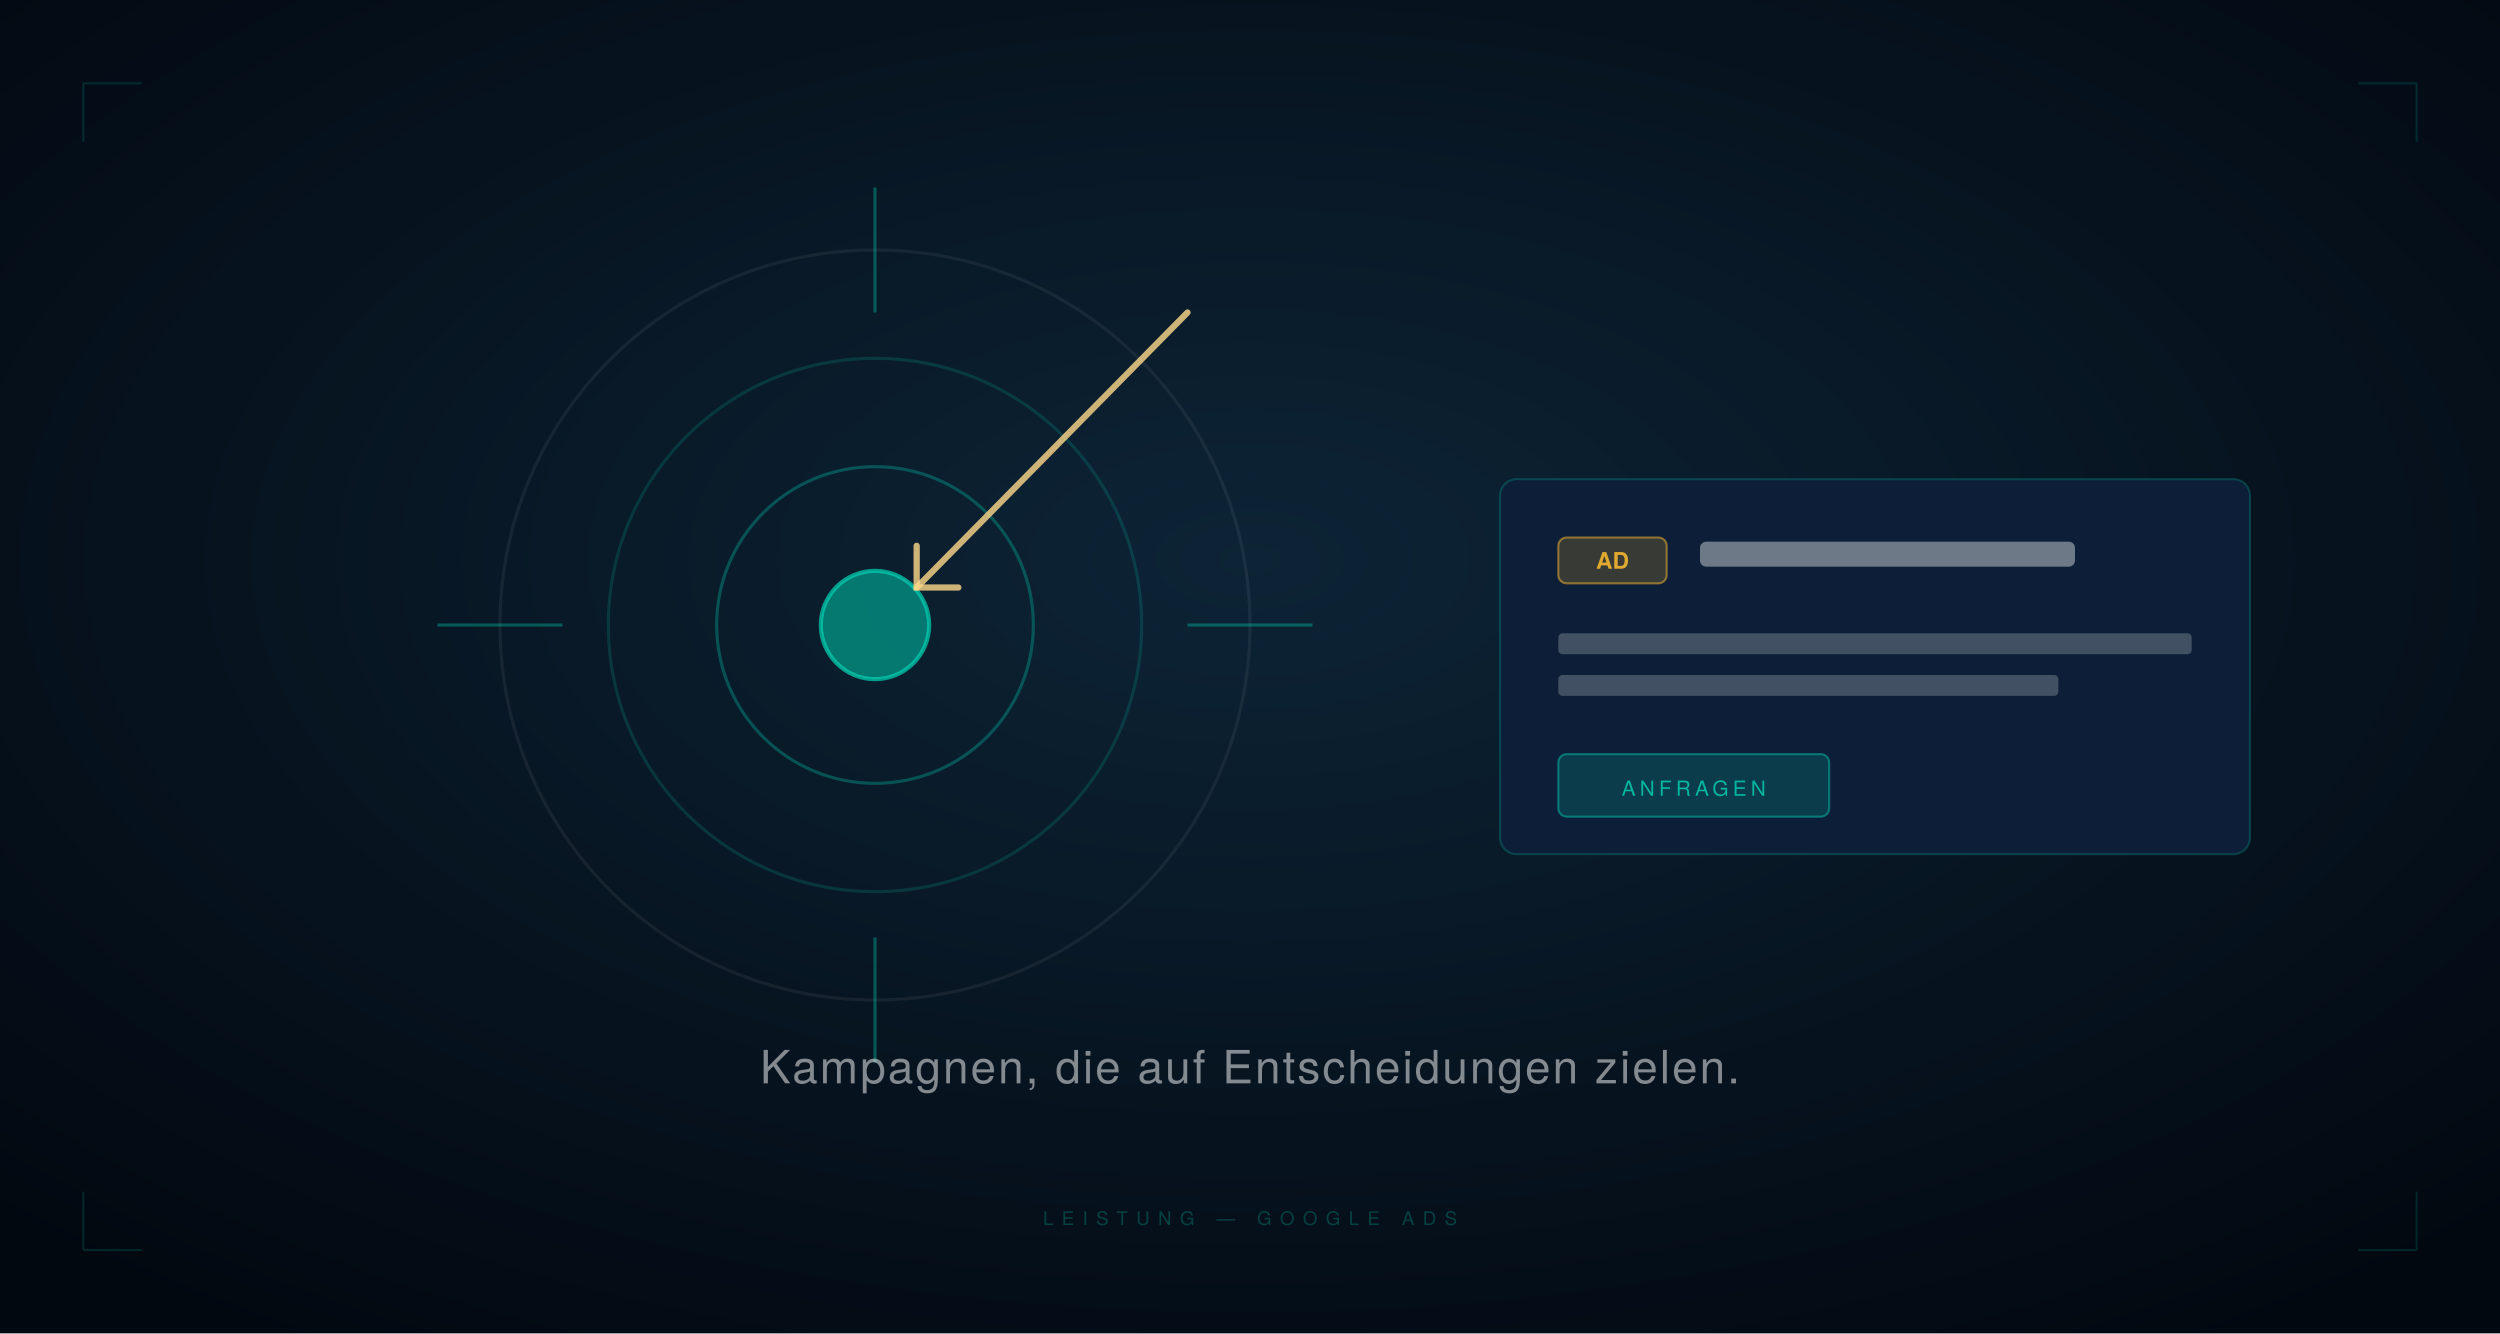
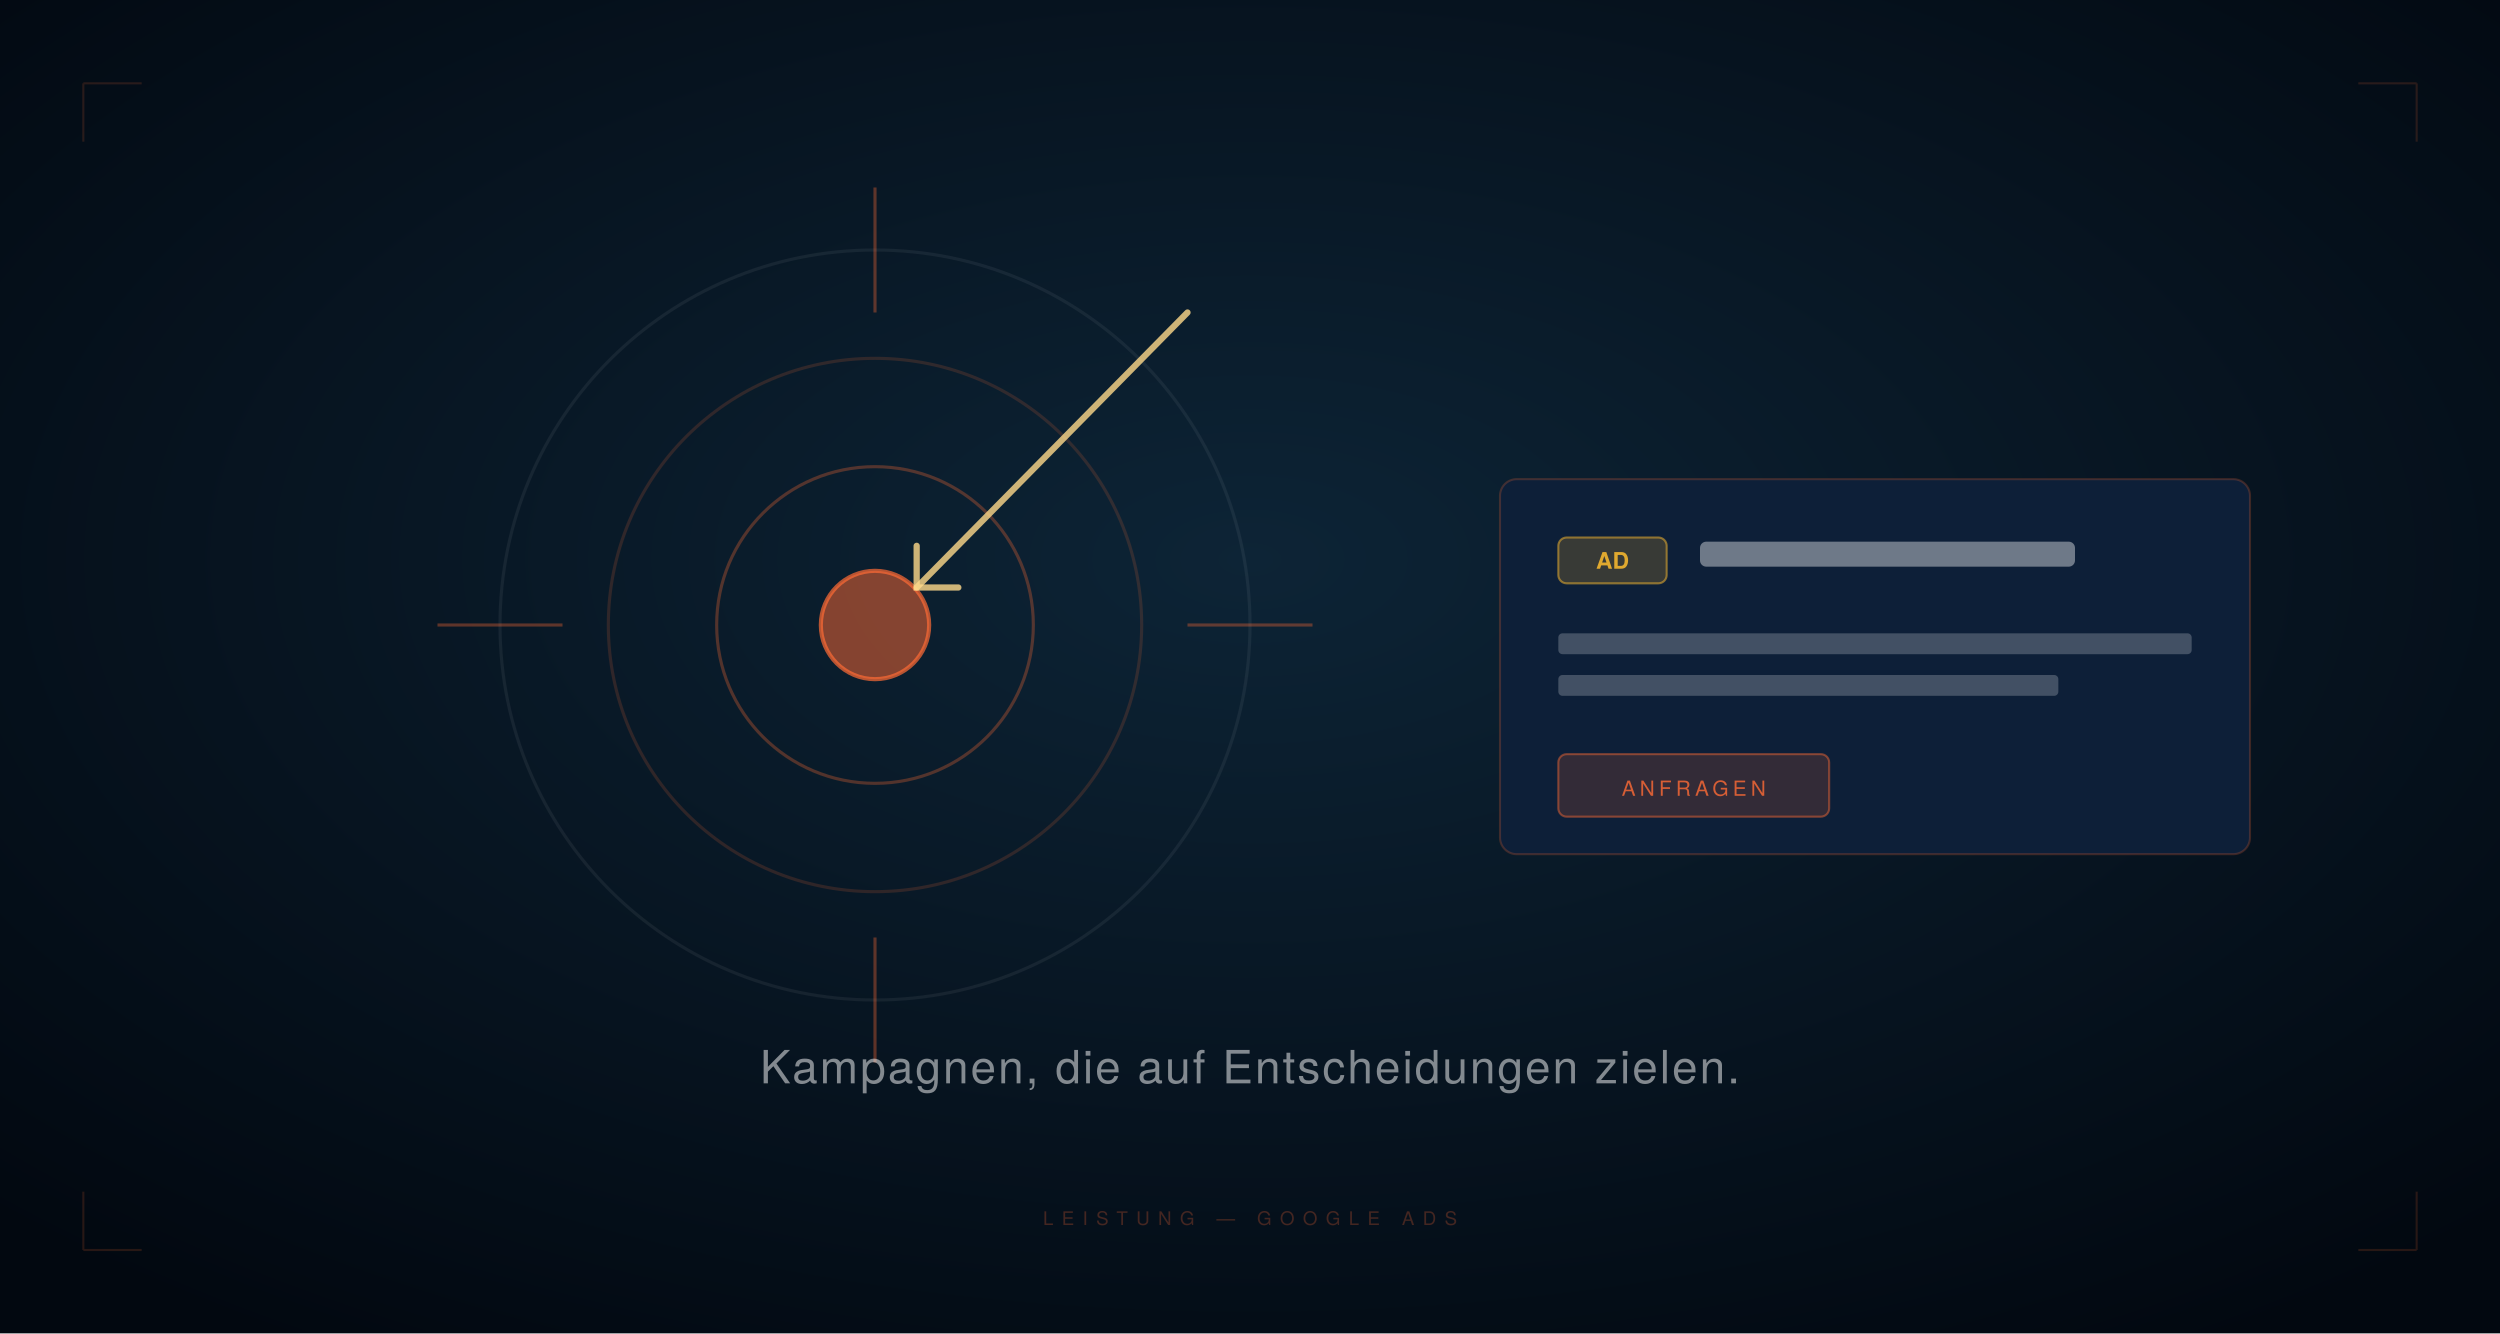
<svg xmlns="http://www.w3.org/2000/svg" width="1200" height="640" viewBox="0 0 1200 640">
  <defs>
    <radialGradient id="bgA" cx="50%" cy="42%" r="70%">
      <stop offset="0%" stop-color="#0d2436" />
      <stop offset="100%" stop-color="#020810" />
    </radialGradient>
  </defs>
  <rect width="1200" height="640" fill="url(#bgA)" />
  <g transform="translate(420,300)">
    <circle r="180" fill="none" stroke="#ffffff" stroke-opacity="0.06" stroke-width="1.5" />
-     <circle r="128" fill="none" stroke="#00d4b4" stroke-opacity="0.16" stroke-width="1.5" />
-     <circle r="76" fill="none" stroke="#00d4b4" stroke-opacity="0.30" stroke-width="1.5" />
-     <circle r="26" fill="#00d4b4" fill-opacity="0.5" />
-     <circle r="26" fill="none" stroke="#00d4b4" stroke-opacity="0.7" stroke-width="2" />
-     <path d="M 0 -210 L 0 -150 M 0 150 L 0 210 M -210 0 L -150 0 M 150 0 L 210 0" stroke="#00d4b4" stroke-opacity="0.35" stroke-width="1.5" />
+     <circle r="128" fill="none" stroke="#ff6b35" stroke-opacity="0.16" stroke-width="1.5" />
+     <circle r="76" fill="none" stroke="#ff6b35" stroke-opacity="0.30" stroke-width="1.5" />
+     <circle r="26" fill="#ff6b35" fill-opacity="0.5" />
+     <circle r="26" fill="none" stroke="#ff6b35" stroke-opacity="0.7" stroke-width="2" />
+     <path d="M 0 -210 L 0 -150 M 0 150 L 0 210 M -210 0 L -150 0 M 150 0 L 210 0" stroke="#ff6b35" stroke-opacity="0.35" stroke-width="1.5" />
    <path d="M 150 -150 L 20 -18" stroke="#ffd98a" stroke-opacity="0.8" stroke-width="3" stroke-linecap="round" />
    <path d="M 40 -18 L 20 -18 L 20 -38" fill="none" stroke="#ffd98a" stroke-opacity="0.8" stroke-width="3" stroke-linecap="round" />
  </g>
  <g transform="translate(720,230)">
-     <rect x="0" y="0" width="360" height="180" rx="8" fill="#0d1f38" stroke="#00d4b4" stroke-opacity="0.22" stroke-width="1" />
+     <rect x="0" y="0" width="360" height="180" rx="8" fill="#0d1f38" stroke="#ff6b35" stroke-opacity="0.22" stroke-width="1" />
    <rect x="28" y="28" width="52" height="22" rx="4" fill="#febc2e" fill-opacity="0.18" stroke="#febc2e" stroke-opacity="0.5" stroke-width="1" />
    <text x="54" y="43" text-anchor="middle" font-family="'Helvetica Neue',sans-serif" font-size="11" font-weight="700" fill="#febc2e" fill-opacity="0.85">AD</text>
    <rect x="96" y="30" width="180" height="12" rx="3" fill="#ffffff" fill-opacity="0.4" />
    <rect x="28" y="74" width="304" height="10" rx="2" fill="#ffffff" fill-opacity="0.22" />
    <rect x="28" y="94" width="240" height="10" rx="2" fill="#ffffff" fill-opacity="0.22" />
-     <rect x="28" y="132" width="130" height="30" rx="4" fill="#00d4b4" fill-opacity="0.16" stroke="#00d4b4" stroke-opacity="0.45" stroke-width="1" />
-     <text x="93" y="152" text-anchor="middle" font-family="'Helvetica Neue',sans-serif" font-size="10" letter-spacing="2" fill="#00d4b4" fill-opacity="0.8">ANFRAGEN</text>
+     <rect x="28" y="132" width="130" height="30" rx="4" fill="#ff6b35" fill-opacity="0.16" stroke="#ff6b35" stroke-opacity="0.45" stroke-width="1" />
+     <text x="93" y="152" text-anchor="middle" font-family="'Helvetica Neue',sans-serif" font-size="10" letter-spacing="2" fill="#ff6b35" fill-opacity="0.8">ANFRAGEN</text>
  </g>
  <text x="600" y="520" text-anchor="middle" font-family="'Helvetica Neue',sans-serif" font-size="22" font-weight="300" fill="#ffffff" fill-opacity="0.5" letter-spacing="1">Kampagnen, die auf Entscheidungen zielen.</text>
-   <text x="600" y="588" text-anchor="middle" font-family="'Helvetica Neue',sans-serif" font-size="9" letter-spacing="4" fill="#00d4b4" fill-opacity="0.25">LEISTUNG — GOOGLE ADS</text>
-   <path d="M 40 40 L 40 68 M 40 40 L 68 40" stroke="#00d4b4" stroke-opacity="0.15" stroke-width="1" />
-   <path d="M 1160 40 L 1160 68 M 1160 40 L 1132 40" stroke="#00d4b4" stroke-opacity="0.15" stroke-width="1" />
-   <path d="M 40 600 L 40 572 M 40 600 L 68 600" stroke="#00d4b4" stroke-opacity="0.15" stroke-width="1" />
-   <path d="M 1160 600 L 1160 572 M 1160 600 L 1132 600" stroke="#00d4b4" stroke-opacity="0.15" stroke-width="1" />
+   <text x="600" y="588" text-anchor="middle" font-family="'Helvetica Neue',sans-serif" font-size="9" letter-spacing="4" fill="#ff6b35" fill-opacity="0.25">LEISTUNG — GOOGLE ADS</text>
+   <path d="M 40 40 L 40 68 M 40 40 L 68 40" stroke="#ff6b35" stroke-opacity="0.15" stroke-width="1" />
+   <path d="M 1160 40 L 1160 68 M 1160 40 L 1132 40" stroke="#ff6b35" stroke-opacity="0.15" stroke-width="1" />
+   <path d="M 40 600 L 40 572 M 40 600 L 68 600" stroke="#ff6b35" stroke-opacity="0.15" stroke-width="1" />
+   <path d="M 1160 600 L 1160 572 M 1160 600 L 1132 600" stroke="#ff6b35" stroke-opacity="0.15" stroke-width="1" />
</svg>
